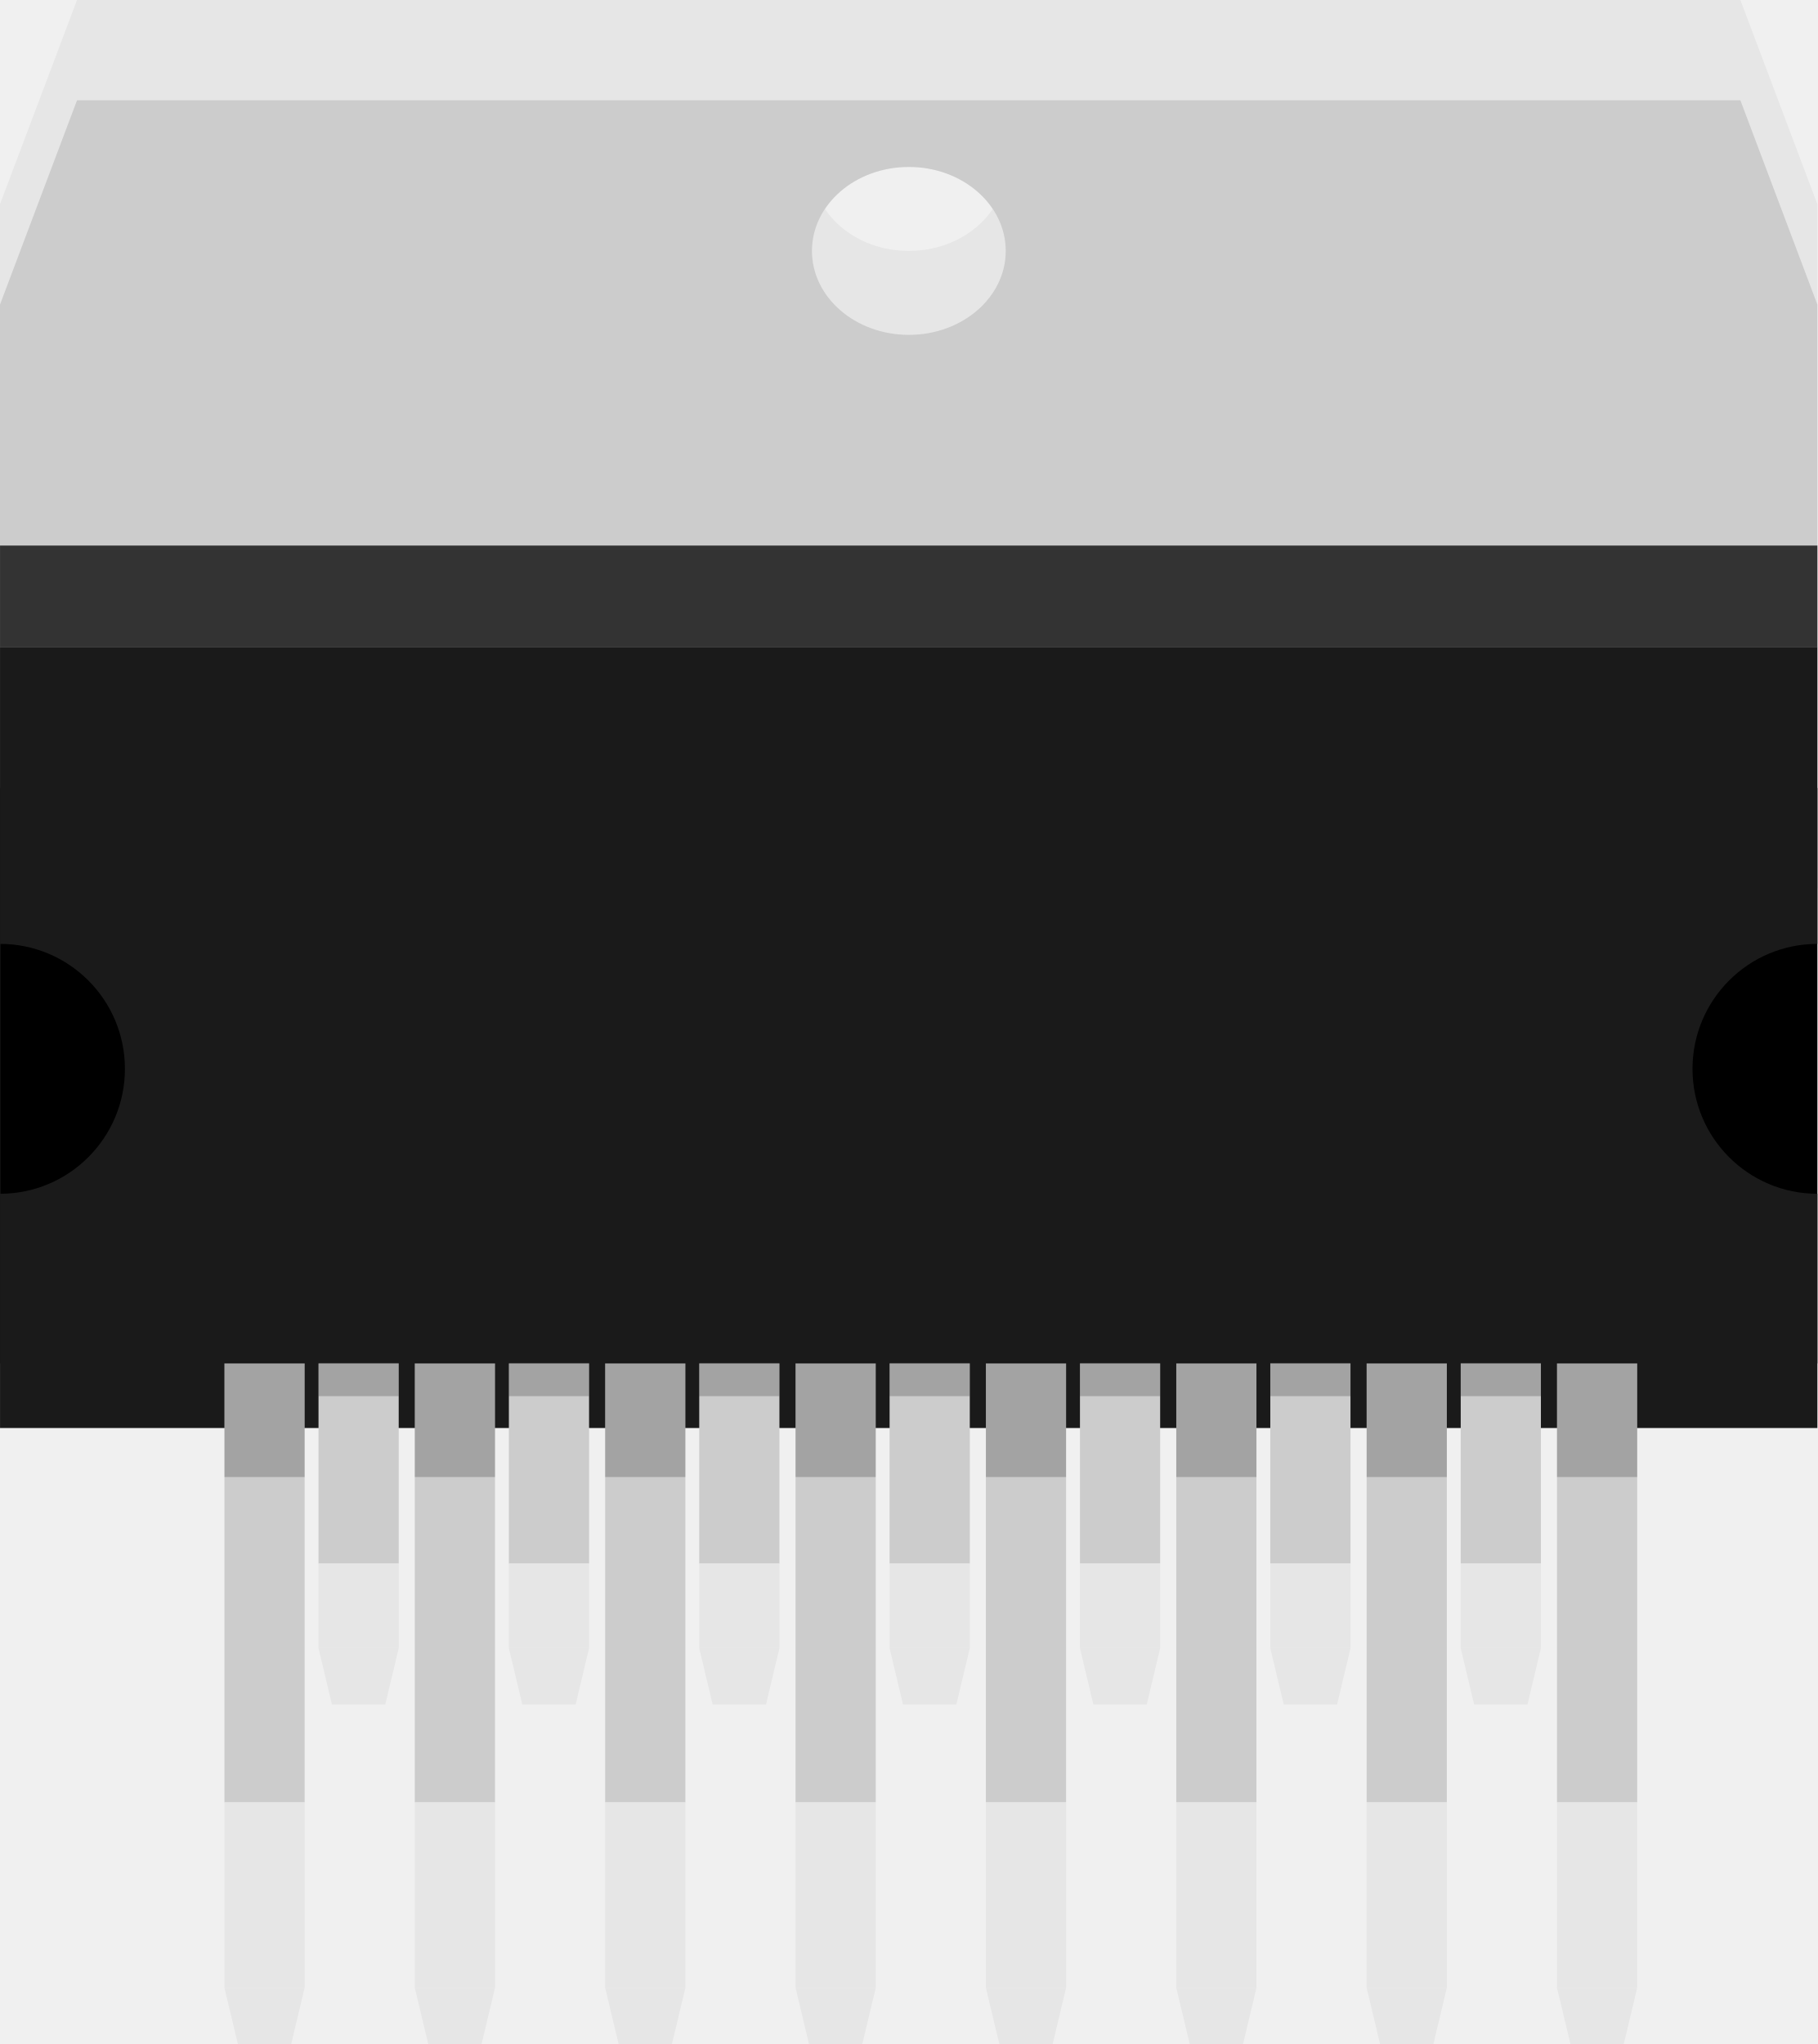
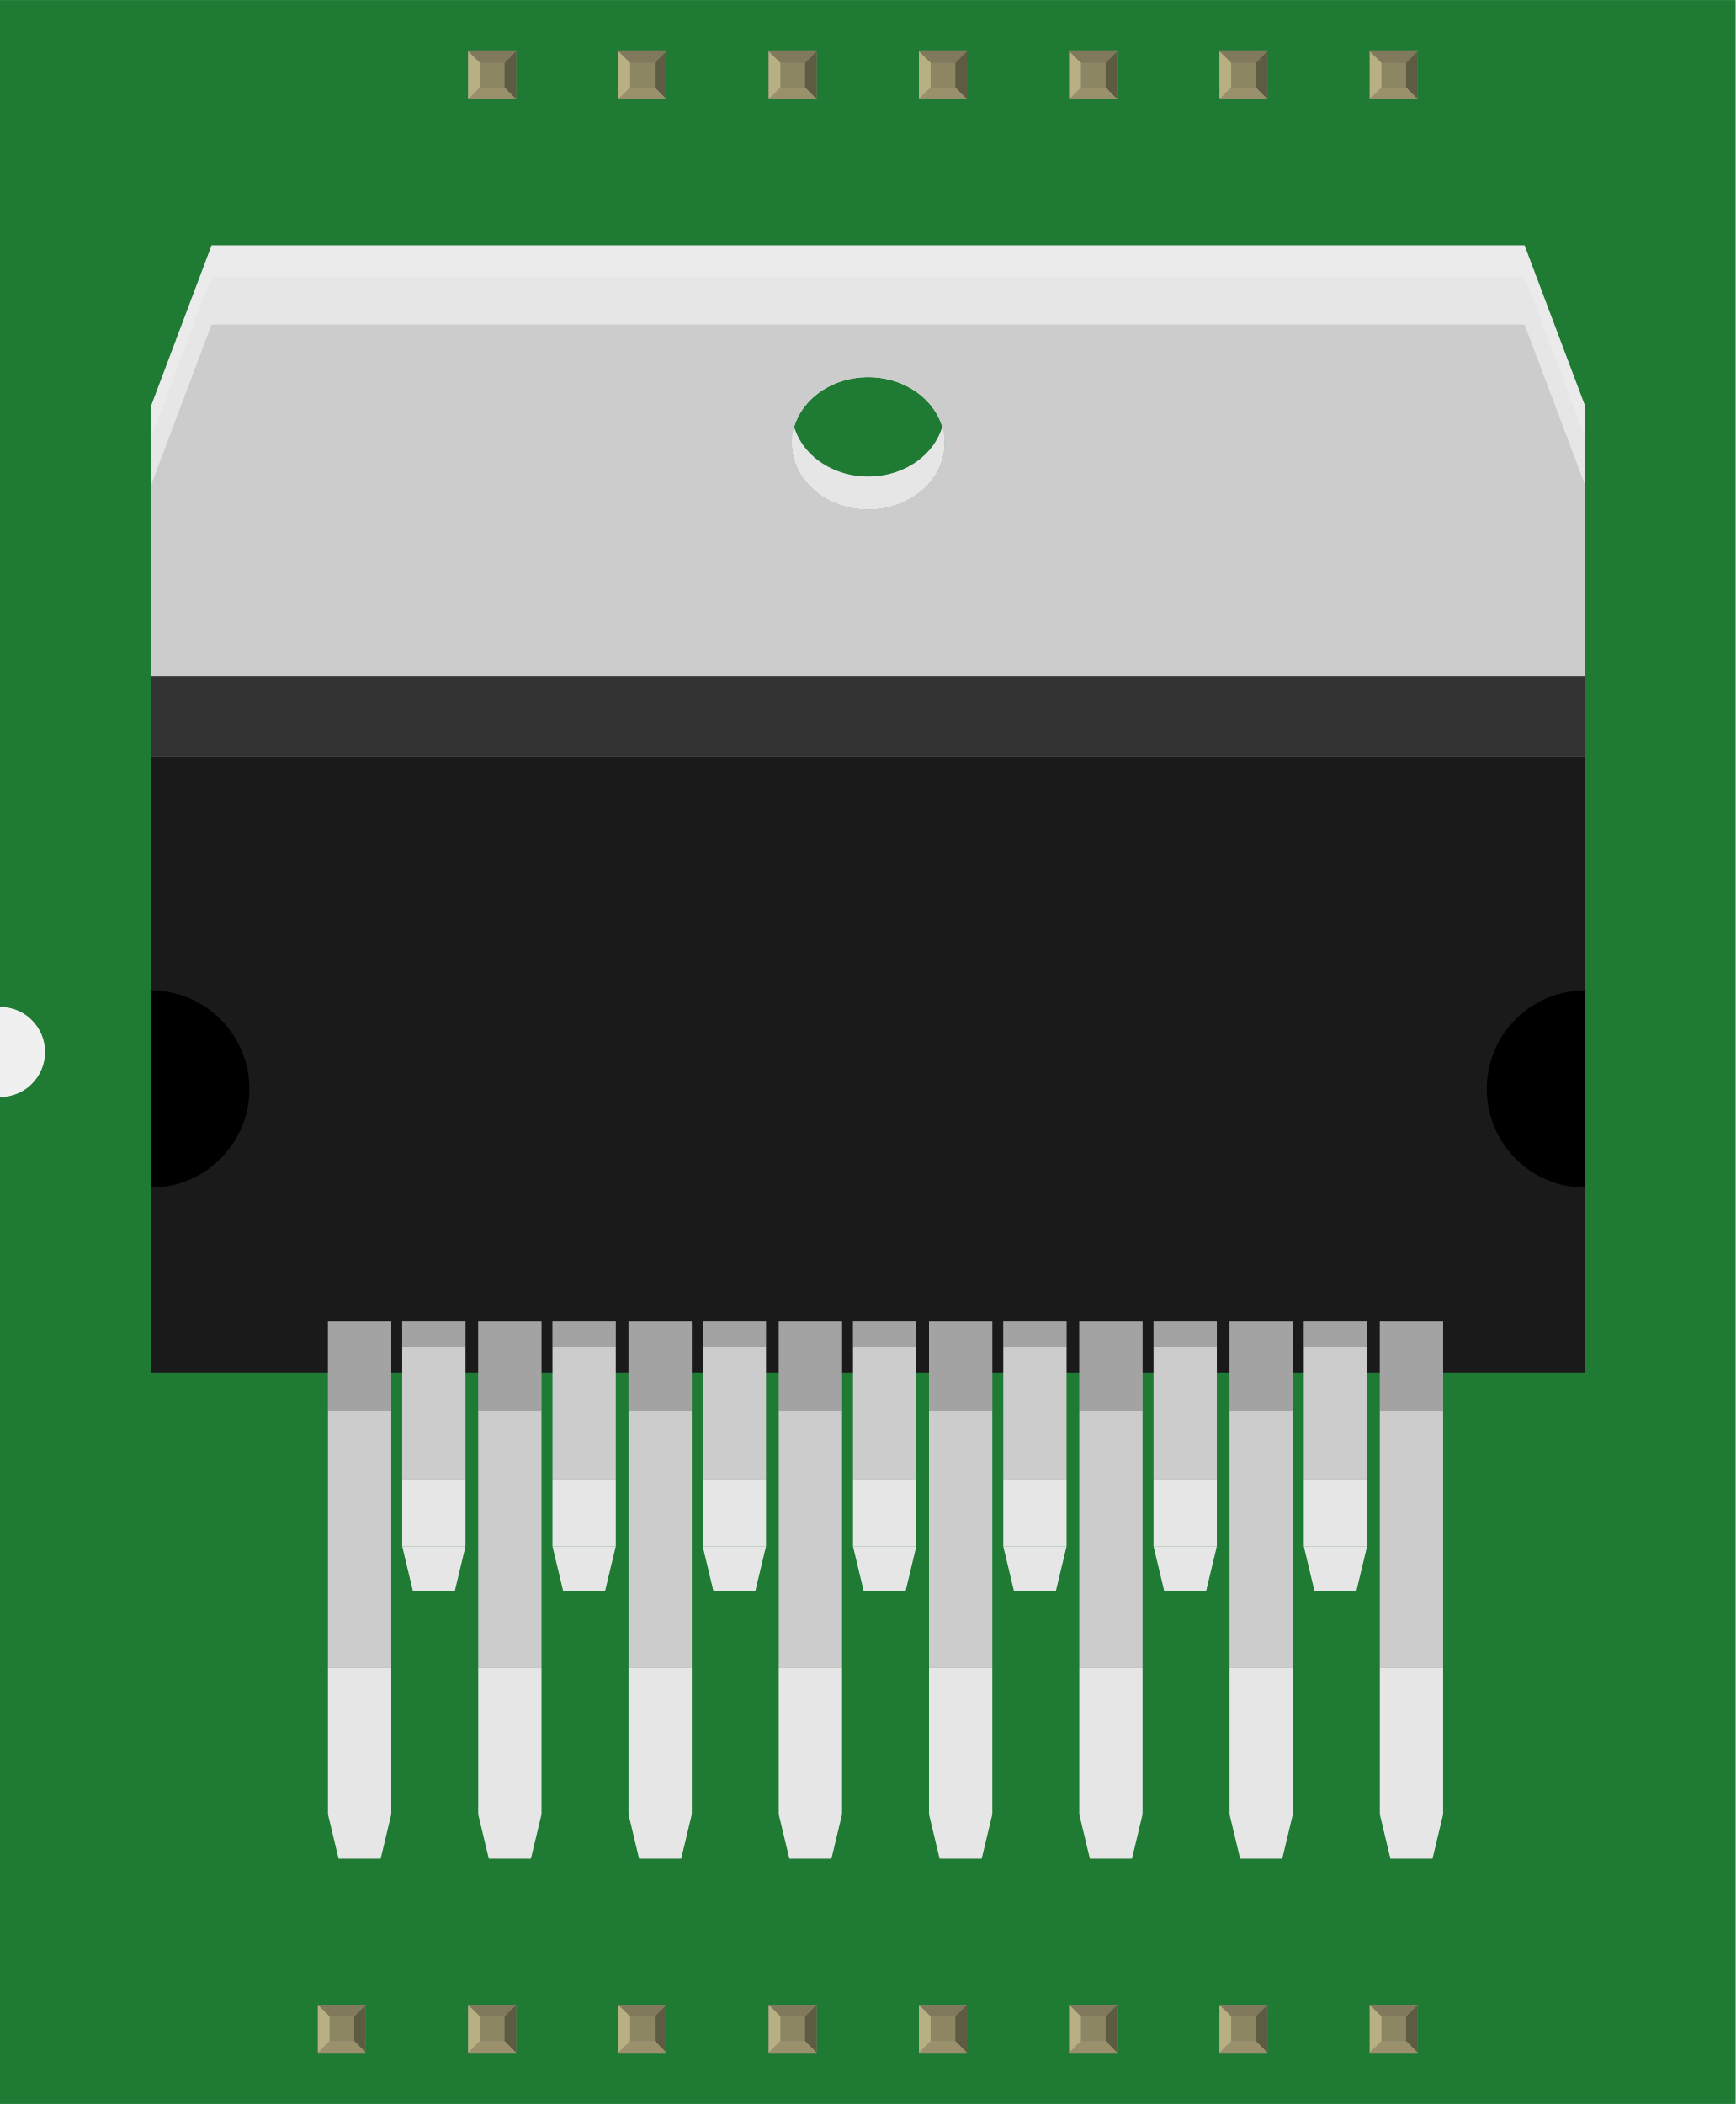
- <svg xmlns="http://www.w3.org/2000/svg" version="1.1" id="Ebene_1" x="0px" y="0px" width="68.738px" height="77.295px" viewBox="0 0 68.738 77.295" enable-background="new 0 0 68.738 77.295" xml:space="preserve">
-   <path fill="#E6E6E6" d="M30.71,6.313c0,1.754,1.639,3.175,3.664,3.175s3.664-1.421,3.664-3.175v3.175  c0,1.754-1.639,3.175-3.664,3.175s-3.664-1.421-3.664-3.175V6.313z" />
-   <g>
-     <path fill="#E6E6E6" d="M65.826,0H2.913L0,7.723v22.074h68.738V7.723L65.826,0z M34.375,12.662c-2.025,0-3.664-1.421-3.664-3.175   c0-1.752,1.639-3.174,3.664-3.174c2.024,0,3.664,1.422,3.664,3.174C38.039,11.241,36.4,12.662,34.375,12.662z" />
-     <path fill="#CCCCCC" d="M65.826,3.793H2.913L0,11.518v22.074h68.738V11.518L65.826,3.793z M34.375,12.662   c-2.025,0-3.664-1.421-3.664-3.175c0-1.752,1.639-3.174,3.664-3.174c2.024,0,3.664,1.422,3.664,3.174   C38.039,11.241,36.4,12.662,34.375,12.662z" />
-     <rect x="0.001" y="20.631" fill="#333333" width="68.737" height="3.834" />
-     <rect x="0.002" y="29.797" width="68.736" height="21.76" />
-     <path fill="#1A1A1A" d="M64.015,40.42c0-2.609,2.113-4.726,4.723-4.726V24.465H0.001v11.229c0,0,0,0,0.001,0   c2.608,0,4.723,2.115,4.723,4.726c0,2.606-2.115,4.723-4.723,4.723c0,0,0,0-0.001,0v8.859h68.737v-8.859   C66.128,45.143,64.015,43.026,64.015,40.42z" />
-     <g>
-       <g>
+ <svg xmlns="http://www.w3.org/2000/svg" width="1.155in" x="0in" version="1.2" y="0in" height="1.4in" viewBox="0 0 1155.04 1400" baseProfile="tiny">
+   <g id="breadboard">
+     <g id="icon">
+       <path fill="#1F7A34" stroke="none" stroke-width="0" d="M0,0L0,670A30,30 0 0 1 0,730L0,1400L1155.04,1400L1155.04,0L0,0z" />
+       <g transform="translate(100,163.23)">
        <g>
-           <rect x="55.248" y="51.557" fill="#CCCCCC" width="3.033" height="7.572" />
-           <rect x="55.248" y="59.129" fill="#E6E6E6" width="3.033" height="3.199" />
-           <rect x="55.248" y="51.557" opacity="0.2" enable-background="new    " width="3.033" height="1.24" />
-           <polygon fill="#E6E6E6" points="58.281,62.328 55.248,62.328 55.755,64.455 57.773,64.455     " />
+           <path fill="#E6E6E6" d="M426.917,109.736c0,24.361,22.736,44.083,50.861,44.083s50.889,-19.722,50.889,-44.083l0,22.042c0,24.361,-22.764,44.083,-50.889,44.083s-50.861,-19.722,-50.861,-44.083L426.917,109.736z" />
+           <g>
+             <path fill="#E6E6E6" d="M914.597,0L40.819,0L0.375,107.264l0,306.583l954.667,0L955.042,107.264L914.597,0zM477.778,175.861c-28.125,0,-50.861,-19.722,-50.861,-44.083c0,-24.333,22.736,-44.083,50.861,-44.083s50.889,19.75,50.889,44.083C528.667,156.139,505.903,175.861,477.778,175.861z" />
+           </g>
+           <g>
+             <path fill="#CCCCCC" d="M914.597,52.681L40.819,52.681l-40.444,107.292l0,306.583l954.667,0L955.042,159.972L914.597,52.681zM477.778,175.861c-28.125,0,-50.861,-19.722,-50.861,-44.083c0,-24.333,22.736,-44.083,50.861,-44.083s50.889,19.75,50.889,44.083C528.667,156.139,505.903,175.861,477.778,175.861z" />
+           </g>
+           <rect width="954.667" x="0.375" y="286.542" fill="#333333" height="53.25" />
+           <rect width="954.667" x="0.375" y="413.847" height="302.222" />
+           <path fill="#1A1A1A" d="M889.458,561.389c0,-36.236,29.347,-65.625,65.597,-65.625l0,-155.972L0.375,339.792l0,155.972l0,0c36.236,0,65.611,29.375,65.611,65.625c0,36.208,-29.361,65.597,-65.611,65.597l0,0l0,123.042l954.667,0l0,-123.042C918.806,626.986,889.458,597.597,889.458,561.389z" />
+           <g>
+             <g>
+               <rect width="42.125" x="767.681" y="716.069" fill="#CCCCCC" height="105.167" />
+               <rect width="42.125" x="767.681" y="821.236" fill="#E6E6E6" height="44.431" />
+               <rect width="42.125" x="767.681" opacity="0.2" y="716.069" height="17.222" />
+               <polygon fill="#E6E6E6" points="809.806,865.667,767.681,865.667,774.736,895.208,802.75,895.208" />
+             </g>
+             <g>
+               <rect width="42.125" x="667.681" y="716.069" fill="#CCCCCC" height="105.167" />
+               <rect width="42.125" x="667.681" y="821.236" fill="#E6E6E6" height="44.431" />
+               <rect width="42.125" x="667.681" opacity="0.2" y="716.069" height="17.222" />
+               <polygon fill="#E6E6E6" points="709.806,865.667,667.681,865.667,674.736,895.208,702.75,895.208" />
+             </g>
+             <g>
+               <rect width="42.125" x="567.681" y="716.069" fill="#CCCCCC" height="105.167" />
+               <rect width="42.125" x="567.681" y="821.236" fill="#E6E6E6" height="44.431" />
+               <rect width="42.125" x="567.681" opacity="0.2" y="716.069" height="17.222" />
+               <polygon fill="#E6E6E6" points="609.806,865.667,567.681,865.667,574.722,895.208,602.75,895.208" />
+             </g>
+             <g>
+               <rect width="42.125" x="467.667" y="716.069" fill="#CCCCCC" height="105.167" />
+               <rect width="42.125" x="467.667" y="821.236" fill="#E6E6E6" height="44.431" />
+               <rect width="42.125" x="467.667" opacity="0.2" y="716.069" height="17.222" />
+               <polygon fill="#E6E6E6" points="509.806,865.667,467.667,865.667,474.722,895.208,502.75,895.208" />
+             </g>
+             <g>
+               <rect width="42.125" x="367.667" y="716.069" fill="#CCCCCC" height="105.167" />
+               <rect width="42.125" x="367.667" y="821.236" fill="#E6E6E6" height="44.431" />
+               <rect width="42.125" x="367.667" opacity="0.2" y="716.069" height="17.222" />
+               <polygon fill="#E6E6E6" points="409.792,865.667,367.667,865.667,374.722,895.208,402.75,895.208" />
+             </g>
+             <g>
+               <rect width="42.125" x="267.681" y="716.069" fill="#CCCCCC" height="105.167" />
+               <rect width="42.125" x="267.681" y="821.236" fill="#E6E6E6" height="44.431" />
+               <rect width="42.125" x="267.681" opacity="0.2" y="716.069" height="17.222" />
+               <polygon fill="#E6E6E6" points="309.806,865.667,267.681,865.667,274.736,895.208,302.75,895.208" />
+             </g>
+             <g>
+               <rect width="42.125" x="167.667" y="716.069" fill="#CCCCCC" height="105.167" />
+               <rect width="42.125" x="167.667" y="821.236" fill="#E6E6E6" height="44.431" />
+               <rect width="42.125" x="167.667" opacity="0.2" y="716.069" height="17.222" />
+               <polygon fill="#E6E6E6" points="209.792,865.667,167.667,865.667,174.722,895.208,202.736,895.208" />
+             </g>
+           </g>
+           <g>
+             <g>
+               <rect width="42.125" x="818.278" y="716.069" fill="#CCCCCC" height="230.583" />
+               <rect width="42.125" x="818.278" opacity="0.2" y="715.278" height="60.472" />
+               <rect width="42.125" x="818.278" y="946.639" fill="#E6E6E6" height="97.389" />
+               <polygon fill="#E6E6E6" points="860.403,1044.03,818.278,1044.03,825.319,1073.54,853.347,1073.54" />
+             </g>
+             <g>
+               <rect width="42.125" x="718.264" y="716.069" fill="#CCCCCC" height="230.583" />
+               <rect width="42.125" x="718.264" opacity="0.2" y="715.278" height="60.472" />
+               <rect width="42.125" x="718.264" y="946.639" fill="#E6E6E6" height="97.389" />
+               <polygon fill="#E6E6E6" points="760.403,1044.03,718.264,1044.03,725.319,1073.54,753.347,1073.54" />
+             </g>
+             <g>
+               <rect width="42.125" x="618.264" y="716.069" fill="#CCCCCC" height="230.583" />
+               <rect width="42.125" x="618.264" opacity="0.2" y="715.278" height="60.472" />
+               <rect width="42.125" x="618.264" y="946.639" fill="#E6E6E6" height="97.389" />
+               <polygon fill="#E6E6E6" points="660.389,1044.03,618.264,1044.03,625.319,1073.54,653.347,1073.54" />
+             </g>
+             <g>
+               <rect width="42.125" x="518.264" y="716.069" fill="#CCCCCC" height="230.583" />
+               <rect width="42.125" x="518.264" opacity="0.2" y="715.278" height="60.472" />
+               <rect width="42.125" x="518.264" y="946.639" fill="#E6E6E6" height="97.389" />
+               <polygon fill="#E6E6E6" points="560.389,1044.03,518.264,1044.03,525.319,1073.54,553.333,1073.54" />
+             </g>
+             <g>
+               <rect width="42.125" x="418.264" y="716.069" fill="#CCCCCC" height="230.583" />
+               <rect width="42.125" x="418.264" opacity="0.2" y="715.278" height="60.472" />
+               <rect width="42.125" x="418.264" y="946.639" fill="#E6E6E6" height="97.389" />
+               <polygon fill="#E6E6E6" points="460.389,1044.03,418.264,1044.03,425.319,1073.54,453.333,1073.54" />
+             </g>
+             <g>
+               <rect width="42.125" x="318.278" y="716.069" fill="#CCCCCC" height="230.583" />
+               <rect width="42.125" x="318.278" opacity="0.2" y="715.278" height="60.472" />
+               <rect width="42.125" x="318.278" y="946.639" fill="#E6E6E6" height="97.389" />
+               <polygon fill="#E6E6E6" points="360.403,1044.03,318.278,1044.03,325.319,1073.54,353.347,1073.54" />
+             </g>
+             <g>
+               <rect width="42.125" x="218.25" y="716.069" fill="#CCCCCC" height="230.583" />
+               <rect width="42.125" x="218.25" opacity="0.2" y="715.278" height="60.472" />
+               <rect width="42.125" x="218.25" y="946.639" fill="#E6E6E6" height="97.389" />
+               <polygon fill="#E6E6E6" points="260.389,1044.03,218.25,1044.03,225.306,1073.54,253.333,1073.54" />
+             </g>
+             <g>
+               <rect width="42.125" x="118.264" y="716.069" fill="#CCCCCC" height="230.583" />
+               <rect width="42.125" x="118.264" opacity="0.2" y="715.278" height="60.472" />
+               <rect width="42.125" x="118.264" y="946.639" fill="#E6E6E6" height="97.389" />
+               <polygon fill="#E6E6E6" points="160.389,1044.03,118.264,1044.03,125.319,1073.54,153.347,1073.54" />
+             </g>
+           </g>
        </g>
+         <polygon opacity="0.2" fill="#FFFFFF" points="0.375,128.097,40.819,20.833,914.597,20.833,955.042,128.097,955.042,107.264,914.597,0,40.819,0,0.375,107.264" />
      </g>
-       <g>
-         <g>
-           <rect x="48.046" y="51.557" fill="#CCCCCC" width="3.033" height="7.572" />
-           <rect x="48.046" y="59.129" fill="#E6E6E6" width="3.033" height="3.199" />
-           <rect x="48.046" y="51.557" opacity="0.2" enable-background="new    " width="3.033" height="1.24" />
-           <polygon fill="#E6E6E6" points="51.08,62.328 48.046,62.328 48.555,64.455 50.572,64.455     " />
-         </g>
-       </g>
-       <g>
-         <g>
-           <rect x="40.847" y="51.557" fill="#CCCCCC" width="3.033" height="7.572" />
-           <rect x="40.847" y="59.129" fill="#E6E6E6" width="3.033" height="3.199" />
-           <rect x="40.847" y="51.557" opacity="0.2" enable-background="new    " width="3.033" height="1.24" />
-           <polygon fill="#E6E6E6" points="43.88,62.328 40.847,62.328 41.355,64.455 43.373,64.455     " />
-         </g>
-       </g>
-       <g>
-         <g>
-           <rect x="33.647" y="51.557" fill="#CCCCCC" width="3.033" height="7.572" />
-           <rect x="33.647" y="59.129" fill="#E6E6E6" width="3.033" height="3.199" />
-           <rect x="33.647" y="51.557" opacity="0.2" enable-background="new    " width="3.033" height="1.24" />
-           <polygon fill="#E6E6E6" points="36.68,62.328 33.647,62.328 34.154,64.455 36.171,64.455     " />
-         </g>
-       </g>
-       <g>
-         <g>
-           <rect x="26.447" y="51.557" fill="#CCCCCC" width="3.033" height="7.572" />
-           <rect x="26.447" y="59.129" fill="#E6E6E6" width="3.033" height="3.199" />
-           <rect x="26.447" y="51.557" opacity="0.2" enable-background="new    " width="3.033" height="1.24" />
-           <polygon fill="#E6E6E6" points="29.48,62.328 26.447,62.328 26.955,64.455 28.972,64.455     " />
-         </g>
-       </g>
-       <g>
-         <g>
-           <rect x="19.247" y="51.557" fill="#CCCCCC" width="3.033" height="7.572" />
-           <rect x="19.247" y="59.129" fill="#E6E6E6" width="3.033" height="3.199" />
-           <rect x="19.247" y="51.557" opacity="0.2" enable-background="new    " width="3.033" height="1.24" />
-           <polygon fill="#E6E6E6" points="22.28,62.328 19.247,62.328 19.755,64.455 21.772,64.455     " />
-         </g>
-       </g>
-       <g>
-         <g>
-           <rect x="12.047" y="51.557" fill="#CCCCCC" width="3.033" height="7.572" />
-           <rect x="12.047" y="59.129" fill="#E6E6E6" width="3.033" height="3.199" />
-           <rect x="12.047" y="51.557" opacity="0.2" enable-background="new    " width="3.033" height="1.24" />
-           <polygon fill="#E6E6E6" points="15.08,62.328 12.047,62.328 12.554,64.455 14.572,64.455     " />
-         </g>
-       </g>
-     </g>
-     <g>
-       <g>
-         <g>
-           <rect x="58.89" y="51.557" fill="#CCCCCC" width="3.033" height="16.602" />
-           <rect x="58.89" y="51.5" opacity="0.2" enable-background="new    " width="3.033" height="4.354" />
-           <rect x="58.89" y="68.157" fill="#E6E6E6" width="3.033" height="7.013" />
-           <polygon fill="#E6E6E6" points="61.923,75.17 58.89,75.17 59.398,77.295 61.416,77.295     " />
-         </g>
-       </g>
-       <g>
-         <g>
-           <rect x="51.69" y="51.557" fill="#CCCCCC" width="3.033" height="16.602" />
-           <rect x="51.69" y="51.5" opacity="0.2" enable-background="new    " width="3.033" height="4.354" />
-           <rect x="51.69" y="68.157" fill="#E6E6E6" width="3.033" height="7.013" />
-           <polygon fill="#E6E6E6" points="54.723,75.17 51.69,75.17 52.197,77.295 54.215,77.295     " />
-         </g>
-       </g>
-       <g>
-         <g>
-           <rect x="44.49" y="51.557" fill="#CCCCCC" width="3.032" height="16.602" />
-           <rect x="44.49" y="51.5" opacity="0.2" enable-background="new    " width="3.032" height="4.354" />
-           <rect x="44.49" y="68.157" fill="#E6E6E6" width="3.032" height="7.013" />
-           <polygon fill="#E6E6E6" points="47.523,75.17 44.49,75.17 44.998,77.295 47.015,77.295     " />
-         </g>
-       </g>
-       <g>
-         <g>
-           <rect x="37.289" y="51.557" fill="#CCCCCC" width="3.033" height="16.602" />
-           <rect x="37.289" y="51.5" opacity="0.2" enable-background="new    " width="3.033" height="4.354" />
-           <rect x="37.289" y="68.157" fill="#E6E6E6" width="3.033" height="7.013" />
-           <polygon fill="#E6E6E6" points="40.322,75.17 37.289,75.17 37.796,77.295 39.815,77.295     " />
-         </g>
-       </g>
-       <g>
-         <g>
-           <rect x="30.09" y="51.557" fill="#CCCCCC" width="3.032" height="16.602" />
-           <rect x="30.09" y="51.5" opacity="0.2" enable-background="new    " width="3.032" height="4.354" />
-           <rect x="30.09" y="68.157" fill="#E6E6E6" width="3.032" height="7.013" />
-           <polygon fill="#E6E6E6" points="33.123,75.17 30.09,75.17 30.597,77.295 32.615,77.295     " />
-         </g>
-       </g>
-       <g>
-         <g>
-           <rect x="22.889" y="51.557" fill="#CCCCCC" width="3.033" height="16.602" />
-           <rect x="22.889" y="51.5" opacity="0.2" enable-background="new    " width="3.033" height="4.354" />
-           <rect x="22.889" y="68.157" fill="#E6E6E6" width="3.033" height="7.013" />
-           <polygon fill="#E6E6E6" points="25.923,75.17 22.889,75.17 23.397,77.295 25.415,77.295     " />
-         </g>
-       </g>
-       <g>
-         <g>
-           <rect x="15.689" y="51.557" fill="#CCCCCC" width="3.033" height="16.602" />
-           <rect x="15.689" y="51.5" opacity="0.2" enable-background="new    " width="3.033" height="4.354" />
-           <rect x="15.689" y="68.157" fill="#E6E6E6" width="3.033" height="7.013" />
-           <polygon fill="#E6E6E6" points="18.722,75.17 15.689,75.17 16.197,77.295 18.215,77.295     " />
-         </g>
-       </g>
-       <g>
-         <g>
-           <rect x="8.489" y="51.557" fill="#CCCCCC" width="3.033" height="16.602" />
-           <rect x="8.489" y="51.5" opacity="0.2" enable-background="new    " width="3.033" height="4.354" />
-           <rect x="8.489" y="68.157" fill="#E6E6E6" width="3.033" height="7.013" />
-           <polygon fill="#E6E6E6" points="11.522,75.17 8.489,75.17 8.997,77.295 11.014,77.295     " />
-         </g>
-       </g>
+     </g>
+     <g transform="translate(211.556,1334.05)">
+       <rect width="31.93" x="0" y="0" fill="#8D8C8C" height="31.9" id="connector0pin" />
+       <rect width="16.444" x="7.792" y="7.735" fill="#8C8663" height="16.415" />
+       <polygon fill="#B8AF82" points="0,31.9,7.792,24.137,7.792,6.972,0,0" />
+       <polygon fill="#80795B" points="24.208,7.763,7.903,7.763,0,0,31.93,0" />
+       <polygon fill="#5E5B43" points="24.208,24.137,24.208,7.763,31.93,0,31.93,31.9" />
+       <polygon fill="#9A916C" points="0,31.9,7.875,24.137,24.208,24.137,31.93,31.9" />
+     </g>
+     <g transform="translate(311.556,1334.05)">
+       <rect width="31.93" x="0" y="0" fill="#8D8C8C" height="31.9" id="connector1pin" />
+       <rect width="16.444" x="7.792" y="7.735" fill="#8C8663" height="16.415" />
+       <polygon fill="#B8AF82" points="0,31.9,7.792,24.137,7.792,6.972,0,0" />
+       <polygon fill="#80795B" points="24.208,7.763,7.903,7.763,0,0,31.93,0" />
+       <polygon fill="#5E5B43" points="24.208,24.137,24.208,7.763,31.93,0,31.93,31.9" />
+       <polygon fill="#9A916C" points="0,31.9,7.875,24.137,24.208,24.137,31.93,31.9" />
+     </g>
+     <g transform="translate(311.556,34.05)">
+       <rect width="31.93" x="0" y="0" fill="#8D8C8C" height="31.9" id="connector14pin" />
+       <rect width="16.444" x="7.792" y="7.735" fill="#8C8663" height="16.415" />
+       <polygon fill="#B8AF82" points="0,31.9,7.792,24.137,7.792,6.972,0,0" />
+       <polygon fill="#80795B" points="24.208,7.763,7.903,7.763,0,0,31.93,0" />
+       <polygon fill="#5E5B43" points="24.208,24.137,24.208,7.763,31.93,0,31.93,31.9" />
+       <polygon fill="#9A916C" points="0,31.9,7.875,24.137,24.208,24.137,31.93,31.9" />
+     </g>
+     <g transform="translate(411.556,1334.05)">
+       <rect width="31.93" x="0" y="0" fill="#8D8C8C" height="31.9" id="connector2pin" />
+       <rect width="16.444" x="7.792" y="7.735" fill="#8C8663" height="16.415" />
+       <polygon fill="#B8AF82" points="0,31.9,7.792,24.137,7.792,6.972,0,0" />
+       <polygon fill="#80795B" points="24.208,7.763,7.903,7.763,0,0,31.93,0" />
+       <polygon fill="#5E5B43" points="24.208,24.137,24.208,7.763,31.93,0,31.93,31.9" />
+       <polygon fill="#9A916C" points="0,31.9,7.875,24.137,24.208,24.137,31.93,31.9" />
+     </g>
+     <g transform="translate(411.556,34.05)">
+       <rect width="31.93" x="0" y="0" fill="#8D8C8C" height="31.9" id="connector13pin" />
+       <rect width="16.444" x="7.792" y="7.735" fill="#8C8663" height="16.415" />
+       <polygon fill="#B8AF82" points="0,31.9,7.792,24.137,7.792,6.972,0,0" />
+       <polygon fill="#80795B" points="24.208,7.763,7.903,7.763,0,0,31.93,0" />
+       <polygon fill="#5E5B43" points="24.208,24.137,24.208,7.763,31.93,0,31.93,31.9" />
+       <polygon fill="#9A916C" points="0,31.9,7.875,24.137,24.208,24.137,31.93,31.9" />
+     </g>
+     <g transform="translate(511.556,1334.05)">
+       <rect width="31.93" x="0" y="0" fill="#8D8C8C" height="31.9" id="connector3pin" />
+       <rect width="16.444" x="7.792" y="7.735" fill="#8C8663" height="16.415" />
+       <polygon fill="#B8AF82" points="0,31.9,7.792,24.137,7.792,6.972,0,0" />
+       <polygon fill="#80795B" points="24.208,7.763,7.903,7.763,0,0,31.93,0" />
+       <polygon fill="#5E5B43" points="24.208,24.137,24.208,7.763,31.93,0,31.93,31.9" />
+       <polygon fill="#9A916C" points="0,31.9,7.875,24.137,24.208,24.137,31.93,31.9" />
+     </g>
+     <g transform="translate(511.556,34.05)">
+       <rect width="31.93" x="0" y="0" fill="#8D8C8C" height="31.9" id="connector12pin" />
+       <rect width="16.444" x="7.792" y="7.735" fill="#8C8663" height="16.415" />
+       <polygon fill="#B8AF82" points="0,31.9,7.792,24.137,7.792,6.972,0,0" />
+       <polygon fill="#80795B" points="24.208,7.763,7.903,7.763,0,0,31.93,0" />
+       <polygon fill="#5E5B43" points="24.208,24.137,24.208,7.763,31.93,0,31.93,31.9" />
+       <polygon fill="#9A916C" points="0,31.9,7.875,24.137,24.208,24.137,31.93,31.9" />
+     </g>
+     <g transform="translate(611.556,1334.05)">
+       <rect width="31.93" x="0" y="0" fill="#8D8C8C" height="31.9" id="connector4pin" />
+       <rect width="16.444" x="7.792" y="7.735" fill="#8C8663" height="16.415" />
+       <polygon fill="#B8AF82" points="0,31.9,7.792,24.137,7.792,6.972,0,0" />
+       <polygon fill="#80795B" points="24.208,7.763,7.903,7.763,0,0,31.93,0" />
+       <polygon fill="#5E5B43" points="24.208,24.137,24.208,7.763,31.93,0,31.93,31.9" />
+       <polygon fill="#9A916C" points="0,31.9,7.875,24.137,24.208,24.137,31.93,31.9" />
+     </g>
+     <g transform="translate(611.556,34.05)">
+       <rect width="31.93" x="0" y="0" fill="#8D8C8C" height="31.9" id="connector11pin" />
+       <rect width="16.444" x="7.792" y="7.735" fill="#8C8663" height="16.415" />
+       <polygon fill="#B8AF82" points="0,31.9,7.792,24.137,7.792,6.972,0,0" />
+       <polygon fill="#80795B" points="24.208,7.763,7.903,7.763,0,0,31.93,0" />
+       <polygon fill="#5E5B43" points="24.208,24.137,24.208,7.763,31.93,0,31.93,31.9" />
+       <polygon fill="#9A916C" points="0,31.9,7.875,24.137,24.208,24.137,31.93,31.9" />
+     </g>
+     <g transform="translate(711.556,1334.05)">
+       <rect width="31.93" x="0" y="0" fill="#8D8C8C" height="31.9" id="connector5pin" />
+       <rect width="16.444" x="7.792" y="7.735" fill="#8C8663" height="16.415" />
+       <polygon fill="#B8AF82" points="0,31.9,7.792,24.137,7.792,6.972,0,0" />
+       <polygon fill="#80795B" points="24.208,7.763,7.903,7.763,0,0,31.93,0" />
+       <polygon fill="#5E5B43" points="24.208,24.137,24.208,7.763,31.93,0,31.93,31.9" />
+       <polygon fill="#9A916C" points="0,31.9,7.875,24.137,24.208,24.137,31.93,31.9" />
+     </g>
+     <g transform="translate(711.556,34.05)">
+       <rect width="31.93" x="0" y="0" fill="#8D8C8C" height="31.9" id="connector10pin" />
+       <rect width="16.444" x="7.792" y="7.735" fill="#8C8663" height="16.415" />
+       <polygon fill="#B8AF82" points="0,31.9,7.792,24.137,7.792,6.972,0,0" />
+       <polygon fill="#80795B" points="24.208,7.763,7.903,7.763,0,0,31.93,0" />
+       <polygon fill="#5E5B43" points="24.208,24.137,24.208,7.763,31.93,0,31.93,31.9" />
+       <polygon fill="#9A916C" points="0,31.9,7.875,24.137,24.208,24.137,31.93,31.9" />
+     </g>
+     <g transform="translate(811.556,1334.05)">
+       <rect width="31.93" x="0" y="0" fill="#8D8C8C" height="31.9" id="connector6pin" />
+       <rect width="16.444" x="7.792" y="7.735" fill="#8C8663" height="16.415" />
+       <polygon fill="#B8AF82" points="0,31.9,7.792,24.137,7.792,6.972,0,0" />
+       <polygon fill="#80795B" points="24.208,7.763,7.903,7.763,0,0,31.93,0" />
+       <polygon fill="#5E5B43" points="24.208,24.137,24.208,7.763,31.93,0,31.93,31.9" />
+       <polygon fill="#9A916C" points="0,31.9,7.875,24.137,24.208,24.137,31.93,31.9" />
+     </g>
+     <g transform="translate(811.556,34.05)">
+       <rect width="31.93" x="0" y="0" fill="#8D8C8C" height="31.9" id="connector9pin" />
+       <rect width="16.444" x="7.792" y="7.735" fill="#8C8663" height="16.415" />
+       <polygon fill="#B8AF82" points="0,31.9,7.792,24.137,7.792,6.972,0,0" />
+       <polygon fill="#80795B" points="24.208,7.763,7.903,7.763,0,0,31.93,0" />
+       <polygon fill="#5E5B43" points="24.208,24.137,24.208,7.763,31.93,0,31.93,31.9" />
+       <polygon fill="#9A916C" points="0,31.9,7.875,24.137,24.208,24.137,31.93,31.9" />
+     </g>
+     <g transform="translate(911.556,1334.05)">
+       <rect width="31.93" x="0" y="0" fill="#8D8C8C" height="31.9" id="connector7pin" />
+       <rect width="16.444" x="7.792" y="7.735" fill="#8C8663" height="16.415" />
+       <polygon fill="#B8AF82" points="0,31.9,7.792,24.137,7.792,6.972,0,0" />
+       <polygon fill="#80795B" points="24.208,7.763,7.903,7.763,0,0,31.93,0" />
+       <polygon fill="#5E5B43" points="24.208,24.137,24.208,7.763,31.93,0,31.93,31.9" />
+       <polygon fill="#9A916C" points="0,31.9,7.875,24.137,24.208,24.137,31.93,31.9" />
+     </g>
+     <g transform="translate(911.556,34.05)">
+       <rect width="31.93" x="0" y="0" fill="#8D8C8C" height="31.9" id="connector8pin" />
+       <rect width="16.444" x="7.792" y="7.735" fill="#8C8663" height="16.415" />
+       <polygon fill="#B8AF82" points="0,31.9,7.792,24.137,7.792,6.972,0,0" />
+       <polygon fill="#80795B" points="24.208,7.763,7.903,7.763,0,0,31.93,0" />
+       <polygon fill="#5E5B43" points="24.208,24.137,24.208,7.763,31.93,0,31.93,31.9" />
+       <polygon fill="#9A916C" points="0,31.9,7.875,24.137,24.208,24.137,31.93,31.9" />
    </g>
  </g>
</svg>
